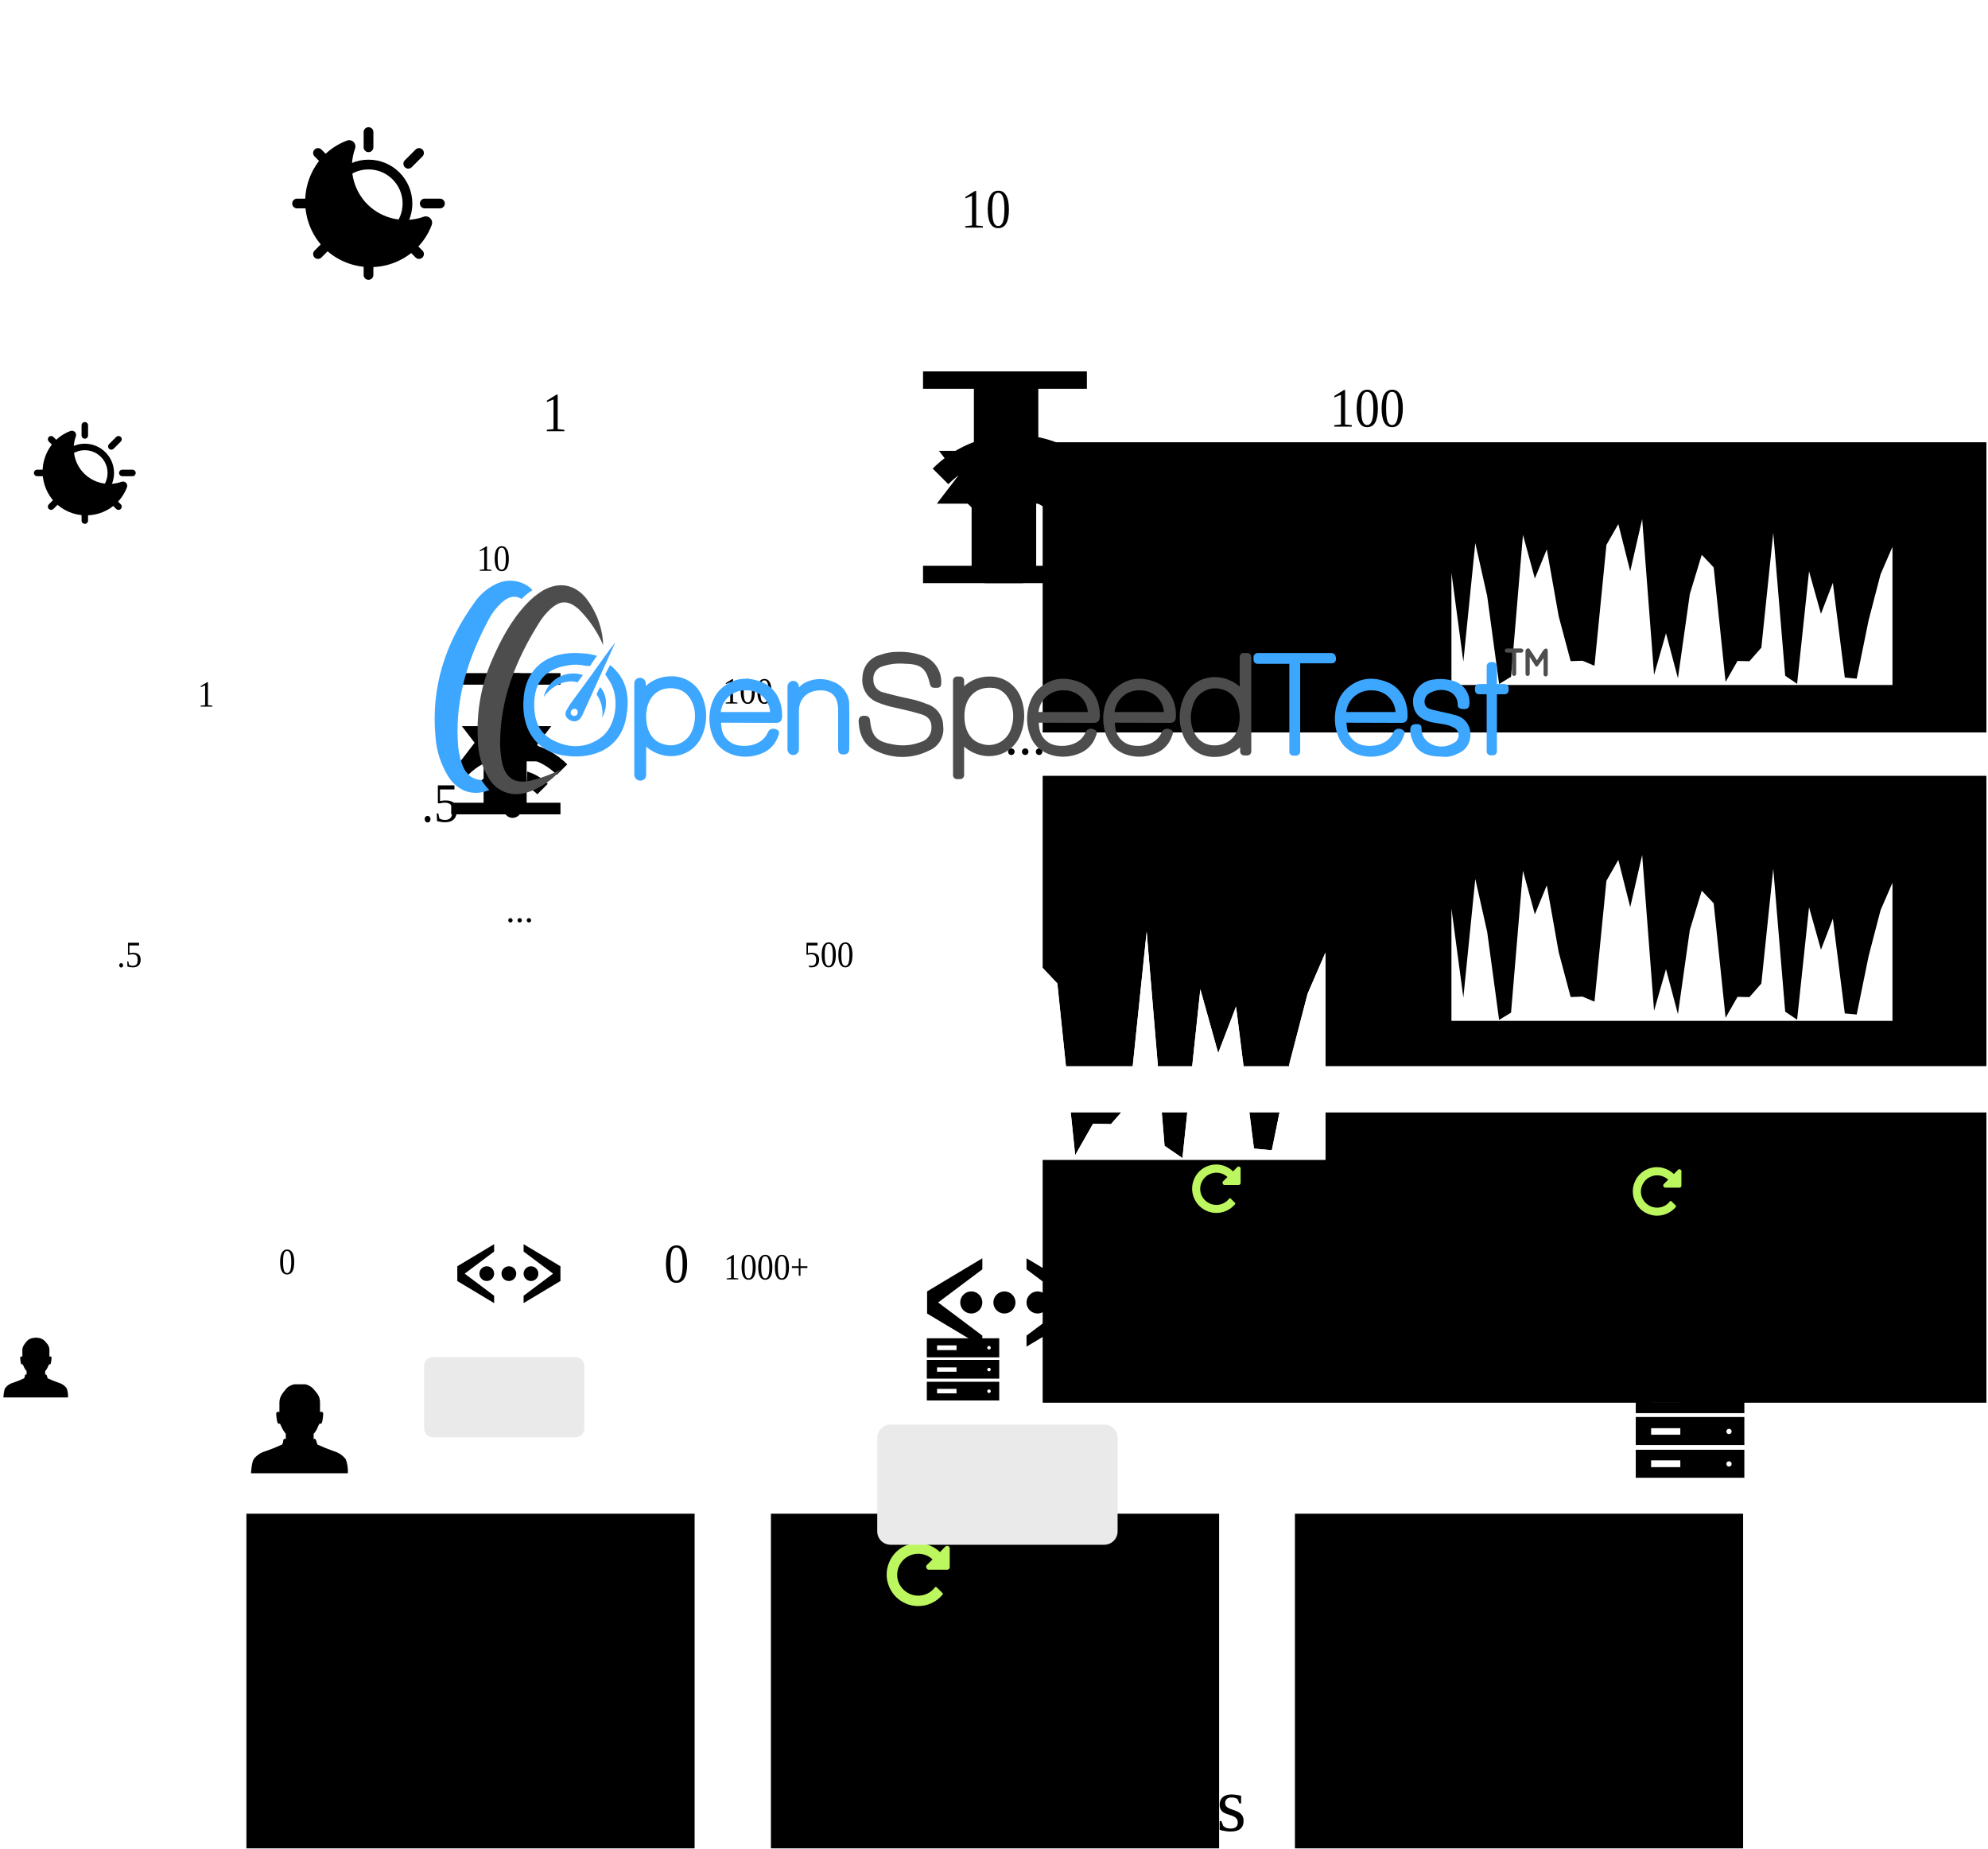
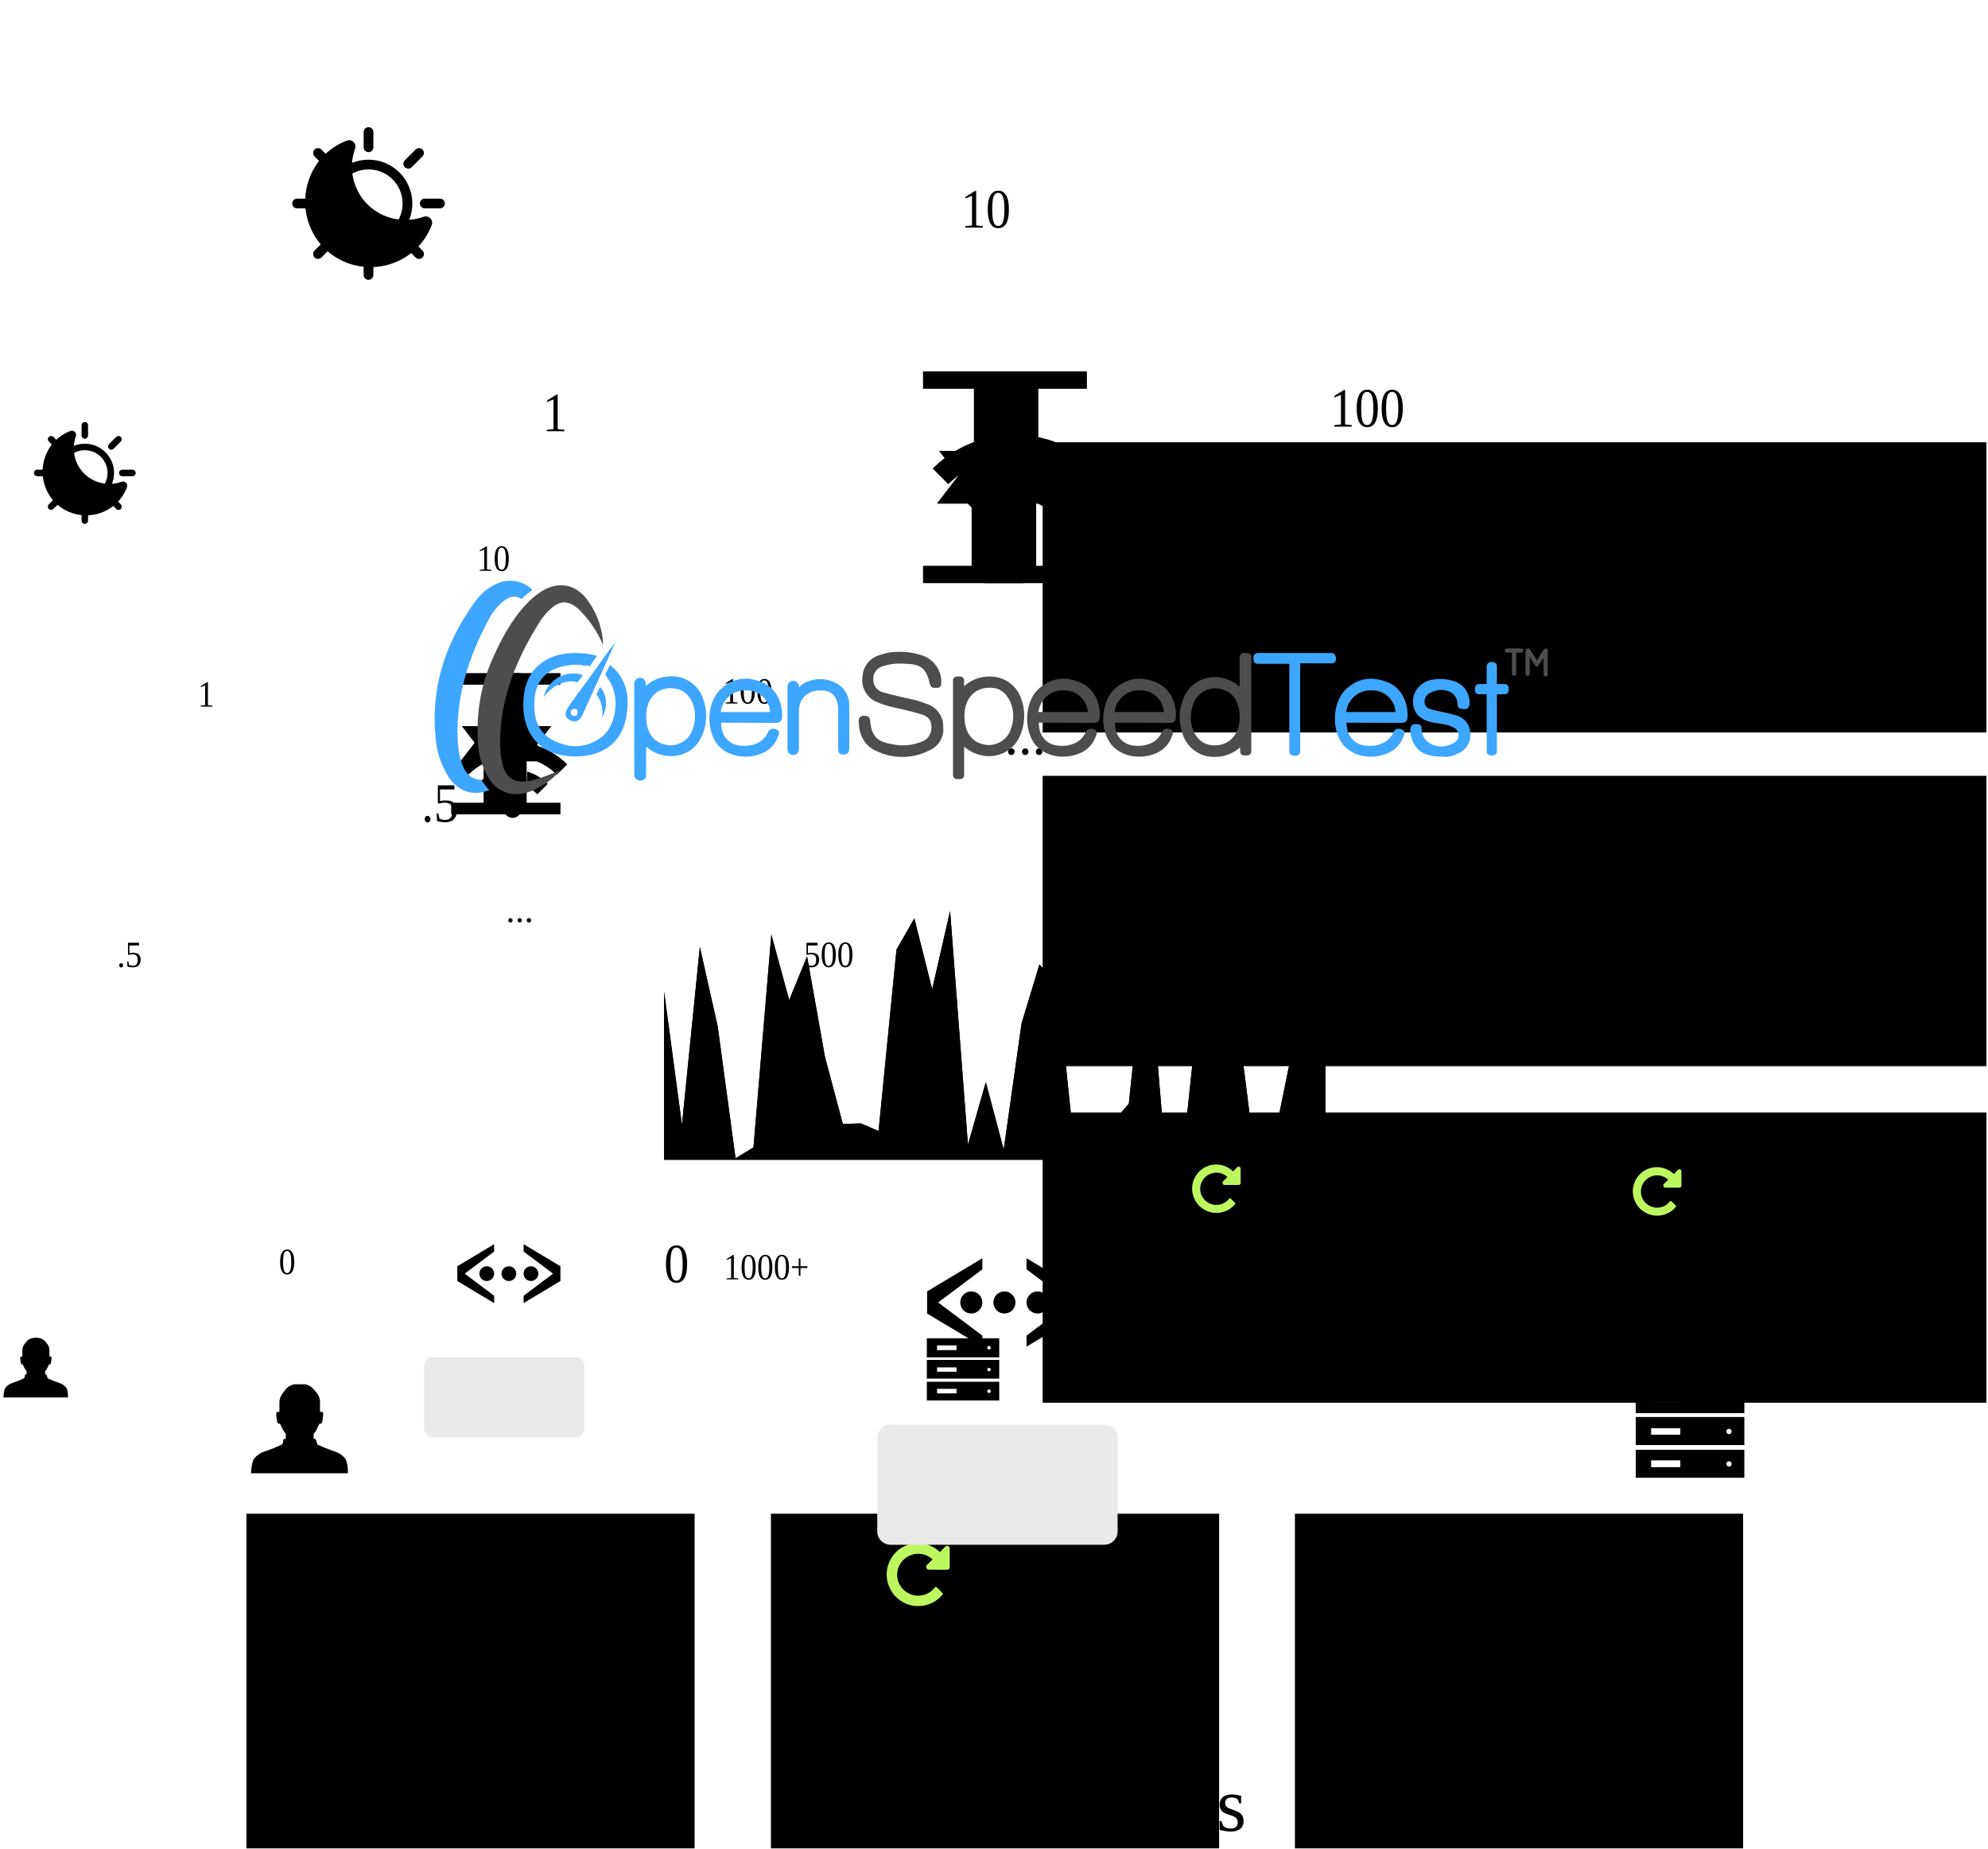
<svg xmlns="http://www.w3.org/2000/svg" xmlns:xlink="http://www.w3.org/1999/xlink" version="1.1" id="OpenSpeedtest" class="openSpeedtestApp">
  <symbol id="logo" viewBox="0 0 262.79 50.38">
    <a target="_blank" href="http://openspeedtest.com?ref=Self-Hosted-Intro&amp;run=5">
      <g>
        <path d="M39.77,15.17A27,27,0,0,0,34,6.71c-2.49-2.13-4.33-2.13-6.68,0a15.2,15.2,0,0,0-2.55,3.06c-5.4,8.59-9.17,17.68-9.31,28a22.39,22.39,0,0,0,.5,5.33C16.83,46.7,19,48,22.66,47.2a32.27,32.27,0,0,0,7-2.56c-1.78,2.63-6.47,5.4-9.38,5.68a7.44,7.44,0,0,1-7.46-3.62,17.59,17.59,0,0,1-2.62-9.16A41.31,41.31,0,0,1,13.42,19C15.55,14.1,18,9.41,21.66,5.51a18.35,18.35,0,0,1,3.91-3.2C29.33.18,33,.82,35.72,4.09a19.33,19.33,0,0,1,4,9.94Z" style="fill: #4d4d4d" />
        <path d="M12.93,49.4C9.16,51,5.47,49.76,3.2,46.2A20.53,20.53,0,0,1,.21,37C-.92,25.11,2.56,14.6,9.45,5.08A12.69,12.69,0,0,1,15.06.53a7.51,7.51,0,0,1,7.31,1,5.17,5.17,0,0,1,.71.71A14.47,14.47,0,0,0,20.53,4.3c-2.21-1.28-3.84.14-4.76.92a14.34,14.34,0,0,0-3,3.91C8,18.08,4.9,27.52,5.47,37.89a17.58,17.58,0,0,0,1,5.4c.71,1.85,1.71,3.48,4.48,3.77C11.15,47.06,12,48.69,12.93,49.4Z" style="fill: #3da6ff" />
        <path d="M109.31,16.8a16.31,16.31,0,0,1,6,.92A6.55,6.55,0,0,1,119.61,24c0,.78-.15,1.28-1,1.28s-1.42.14-1.7-.92c-.86-3.77-2.13-4.69-6-4.76a12.92,12.92,0,0,0-5,.57,3,3,0,0,0-2.34,3.19A3,3,0,0,0,106,26.39c2.48.71,4.9,1.21,7.39,1.77a22,22,0,0,1,2.77.93,5.47,5.47,0,0,1,3.9,5.25,5.44,5.44,0,0,1-3.34,5.76,14,14,0,0,1-12.35.14c-3-1.28-4.12-3.84-4.27-7,0-.93.36-1.35,1.28-1.35s1.35.28,1.42,1.21c.43,3.76,1.64,4.9,5.4,5.54a11.78,11.78,0,0,0,6.61-.57,3.45,3.45,0,0,0,2.48-3.48c0-1.64-.78-2.63-2.63-3.13-2.34-.71-4.83-1.21-7.17-1.77a22.21,22.21,0,0,1-3-1,5.61,5.61,0,0,1-3.48-6,5.55,5.55,0,0,1,4.26-5.19A11.35,11.35,0,0,1,109.31,16.8Z" style="fill: #4d4d4d" />
        <path d="M237.65,41.52c-3.84,0-6-1.35-6.89-4.05a5.87,5.87,0,0,1-.43-2.2c0-.86.36-1.42,1.28-1.42S233,33.92,233,35c0,3.55,4.41,5.26,7.53,3.34a2,2,0,0,0,1.21-1.92,2,2,0,0,0-1.35-1.84c-1.49-.79-3.2-.79-4.9-1.14-3.2-.71-4.76-2.56-4.48-5.61a5.37,5.37,0,0,1,4.69-4.48,10.83,10.83,0,0,1,4.76.29,5.24,5.24,0,0,1,3.84,5.54c-.08.78-.43,1.13-1.14,1.13s-1.63-.07-1.63-.92c.07-3.34-3.56-4.4-6.33-3a2.31,2.31,0,0,0-1.49,2.34c.07,1.14.93,1.49,1.78,1.71,1.85.49,3.83.78,5.68,1.35a4.49,4.49,0,0,1,3.34,4.54,4.62,4.62,0,0,1-3.13,4.55A6,6,0,0,1,237.65,41.52Z" style="fill: #3da6ff" />
        <path d="M35,22.27,33.74,24c-2.35-.78-5.83.43-8,3.48A7.15,7.15,0,0,1,35,22.27Z" style="fill: #3da6ff" />
        <path d="M39.56,32.35a7.75,7.75,0,0,0-1.35-5.54l.85-1.7C40.7,26.89,40.91,29.73,39.56,32.35Z" style="fill: #3da6ff" />
        <path d="M262.79,17.65h0V16.8c0-.36,0-.71-.35-.78s-.57.28-.78.5c-.43.71-.93,1.42-1.42,2.27-.57-.85-1-1.64-1.5-2.27-.14-.29-.35-.71-.78-.5s-.42.42-.42.78V22a.53.53,0,0,0,.49.5h0a.53.53,0,0,0,.5-.5v-4l1.35,2.13c.14.14.43.28.57,0l1.35-1.85v3.84a.53.53,0,0,0,.5.49h0a.53.53,0,0,0,.49-.49V17.72h0Z" style="fill: #4d4d4d" />
        <path d="M256.54,16h-3.41a.53.53,0,0,0-.49.49h0a.53.53,0,0,0,.49.5h1.21v5a.54.54,0,0,0,.5.5h0a.54.54,0,0,0,.5-.5v-5h1.2a.53.53,0,0,0,.5-.5h0A.59.59,0,0,0,256.54,16Z" style="fill: #4d4d4d" />
        <path d="M252.64,24.4h-1.85V20.14a1,1,0,0,0-.92-.93h-.57a1,1,0,0,0-.93.93V24.4h-1.84a.94.94,0,0,0-.92.92v.57a.93.93,0,0,0,.92.92h1.84v13.5a.94.94,0,0,0,.93.92h.57a.94.94,0,0,0,.92-.92V26.81h1.85a.94.94,0,0,0,.92-.92v-.57A.94.94,0,0,0,252.64,24.4Z" style="fill: #3da6ff" />
        <path d="M212.72,18a1,1,0,0,0-.92-.93H194.25a1,1,0,0,0-.92.93v.71a.94.94,0,0,0,.92.92h7.53V40.38a.94.94,0,0,0,.93.92h.71a.94.94,0,0,0,.92-.92V19.5h7.53a.94.94,0,0,0,.92-.92V18Z" style="fill: #3da6ff" />
        <path d="M190.06,39.31v0Z" style="fill: #7c7c7c" />
        <path d="M190.06,18v7c-4.4-3.84-11.43-2.77-13.49,3.34a11.48,11.48,0,0,0,.07,8,7.72,7.72,0,0,0,7.53,5.26,8.84,8.84,0,0,0,6-2.27h0v1a.94.94,0,0,0,.93.92h.78a.93.93,0,0,0,.92-.92V18a.94.94,0,0,0-.92-.93h-.78A.92.92,0,0,0,190.06,18Zm-6.82,20.81a4.79,4.79,0,0,1-1.13-.29c-3.06-1.2-4.41-5.39-3.06-9.23a5.49,5.49,0,0,1,7.11-3.55c2.48.71,3.9,3.12,3.9,6.53C190.06,36.62,187.22,39.31,183.24,38.82Z" style="fill: #4d4d4d" />
        <path d="M48.58,47.2h0a1.31,1.31,0,0,0,1.35-1.35V39.17c4.4,3.84,11.43,2.77,13.49-3.34a11.48,11.48,0,0,0-.07-8,7.7,7.7,0,0,0-7.52-5.26,8.83,8.83,0,0,0-6,2.28h0v-.57a1.31,1.31,0,0,0-1.35-1.35h0a1.31,1.31,0,0,0-1.35,1.35V45.78A1.42,1.42,0,0,0,48.58,47.2Zm8.17-21.74a6,6,0,0,1,1.13.29c3.06,1.21,4.41,5.4,3.06,9.23a5.47,5.47,0,0,1-7.1,3.55c-2.49-.71-3.91-3.12-3.91-6.53C49.93,27.67,52.7,24.83,56.75,25.46Z" style="fill: #3da6ff" />
        <path d="M228.06,33.56c1.21.07,1.64-.5,1.64-1.63.07-3.55-1.64-6.61-4.55-7.89-3.41-1.42-6.68-1.27-9.66,1.28-3.34,2.77-3.91,9-1.42,12.86,2.13,3.19,7,4.33,11.08,2.48a6.57,6.57,0,0,0,3.62-4c.29-.57.36-1.28-.35-1.5a1.51,1.51,0,0,0-1.78.15c-.28.28-.35.71-.57,1-1.13,2.06-3.83,3.05-6.74,2.56a4.77,4.77,0,0,1-3.91-4,10.21,10.21,0,0,1-.14-1.35ZM215.21,31a5.92,5.92,0,0,1,.92-2.55h0a5.81,5.81,0,0,1,5.26-2.56A5.46,5.46,0,0,1,226.85,31Z" style="fill: #3da6ff" />
        <path d="M173.37,33.56c1.21.07,1.64-.5,1.64-1.63.07-3.55-1.64-6.61-4.55-7.89-3.41-1.42-6.68-1.27-9.66,1.28-3.34,2.77-3.91,9-1.42,12.86,2.13,3.19,7,4.33,11.08,2.48a6.57,6.57,0,0,0,3.62-4c.29-.57.36-1.28-.35-1.5a1.51,1.51,0,0,0-1.78.15c-.28.28-.35.71-.57,1-1.13,2.06-3.83,3.05-6.74,2.56a4.77,4.77,0,0,1-3.91-4,10.21,10.21,0,0,1-.14-1.35ZM160.52,31a5.92,5.92,0,0,1,.92-2.55h0a5.81,5.81,0,0,1,5.26-2.56A5.46,5.46,0,0,1,172.16,31Z" style="fill: #4d4d4d" />
        <path d="M155.4,33.56c1.21.07,1.64-.5,1.64-1.63.07-3.55-1.64-6.61-4.55-7.89-3.41-1.42-6.68-1.27-9.66,1.28-3.34,2.77-3.91,9-1.42,12.86,2.13,3.19,7,4.33,11.08,2.48a6.57,6.57,0,0,0,3.62-4c.29-.57.36-1.28-.35-1.5a1.51,1.51,0,0,0-1.78.15c-.28.28-.35.71-.57,1-1.13,2.06-3.83,3.05-6.74,2.56a4.77,4.77,0,0,1-3.91-4,10.21,10.21,0,0,1-.14-1.35ZM142.55,31a5.92,5.92,0,0,1,.92-2.55h0a5.81,5.81,0,0,1,5.26-2.56A5.49,5.49,0,0,1,154.2,31Z" style="fill: #4d4d4d" />
        <path d="M80.4,33.56c1.21.07,1.63-.5,1.63-1.63.07-3.55-1.63-6.61-4.54-7.89-3.41-1.42-6.68-1.27-9.66,1.28-3.34,2.77-3.91,9-1.42,12.86,2.13,3.19,7,4.33,11.08,2.48a6.6,6.6,0,0,0,3.62-4c.28-.57.36-1.28-.36-1.5a1.49,1.49,0,0,0-1.77.15c-.28.28-.36.71-.57,1-1.14,2.06-3.83,3.05-6.75,2.56a4.75,4.75,0,0,1-3.9-4,10.21,10.21,0,0,1-.14-1.35ZM67.54,31a5.88,5.88,0,0,1,.93-2.55h0a5.8,5.8,0,0,1,5.25-2.56A5.46,5.46,0,0,1,79.19,31Z" style="fill: #3da6ff" />
        <path d="M97.87,29.51A5.77,5.77,0,0,0,94,23.83a7.7,7.7,0,0,0-7,.5,8.08,8.08,0,0,0-1,.85V25a1.35,1.35,0,1,0-2.7,0V39.81a1.35,1.35,0,0,0,2.7,0V30.65c.07-3,2.2-4.83,5.26-4.76,2.7.07,4,1.63,4,4.76v8.88c0,.92.15,1.49,1.28,1.49s1.35-.71,1.35-1.49C97.87,36.26,97.94,32.92,97.87,29.51Z" style="fill: #3da6ff" />
        <path d="M86,32.07v0Z" style="fill: #3da6ff" />
        <path d="M45.38,31.22c-1,8.66-8.16,10.86-14.13,10.15C23.65,40.52,20.38,34.7,21,27.74c.57-7.6,6.32-11.3,13.92-10.59a10.89,10.89,0,0,1,1.5.15c.78.14,1.91.42,1.91.42l-1.2,1.71-.43.71-1.21-.07A9.87,9.87,0,0,0,31.39,20c-5.11.78-7.81,3.76-7.88,9-.07,3.76,1,7,4.69,8.8s7.6,1.78,11.08-.78,4.54-9.09,2.13-13.14l-1.14-1.77,1.14-2.21C45.17,22.91,46,26.89,45.38,31.22Z" style="fill: #3da6ff" />
        <path d="M41.34,16.23h0c-3.13,4.41-6.25,8.74-9.52,13.14l-.14.29c-.07.07-.07.14-.15.28-.92,1.28-.85,2.2.29,2.91s2.34.36,3-1c2.28-5,4.55-10.09,6.89-15.2l.93-2.06ZM33.67,31.57a1,1,0,0,1-.72.36.83.83,0,0,1-.85-.85,1,1,0,0,1,.85-.86.81.81,0,0,1,.72.36A1.22,1.22,0,0,1,33.67,31.57Z" style="fill: #3da6ff" />
        <path d="M136.08,34.91a5.46,5.46,0,0,1-7.1,3.55c-2.48-.71-3.91-3.12-3.91-6.53,0-4.41,2.77-7.1,6.89-6.61a4.75,4.75,0,0,1,1.14.29C136,26.89,137.43,31.15,136.08,34.91Zm2.42-7A7.72,7.72,0,0,0,131,22.62a8.85,8.85,0,0,0-6,2.28V23.55a.94.94,0,0,0-.92-.93h-.78a.94.94,0,0,0-.92.93V45.92a.93.93,0,0,0,.92.92h.78a.93.93,0,0,0,.92-.92V39.17c4.41,3.84,11.44,2.77,13.5-3.34A11.79,11.79,0,0,0,138.5,27.88Z" style="fill: #4d4d4d" />
      </g>
      <rect fill="transparent" x="0" y="0" width="265" height="60" />
    </a>
  </symbol>
  <symbol id="mainGaugebg" viewBox="0 0 295.93 270.18">
    <path fill="none" d="M64.32,256.41a137,137,0,1,1,192.09-24.8l-.07.09a134.45,134.45,0,0,1-24.71,24.71" />
  </symbol>
  <symbol id="mainGaugeBlue" viewBox="0 0 295.93 270.18">
    <path fill="none" d="M64.32,256.41a137,137,0,1,1,192.09-24.8l-.07.09a134.45,134.45,0,0,1-24.71,24.71" />
  </symbol>
  <symbol id="mainGaugeWhite" viewBox="0 0 295.93 270.18">
    <path fill="none" d="M64.32,256.41a137,137,0,1,1,192.09-24.8l-.07.09a134.45,134.45,0,0,1-24.71,24.71" />
  </symbol>
  <symbol id="oDoMeter" viewBox="0 0 295.93 270.18">
    <text transform="translate(76.34 264.28) scale(0.9 1)">0</text>
    <text transform="translate(23.81 164.6) scale(0.9 1)">.5</text>
    <text transform="translate(50.01 80.11) scale(0.9 1)">1</text>
    <text transform="translate(140.58 36.04) scale(0.9 1)">10</text>
    <text transform="translate(220.43 79.11) scale(0.9 1)">100</text>
    <text transform="translate(246.71 164.6) scale(0.9 1)">500</text>
    <text id="oDoTopSpeed" class="oDoTop-Speed" transform="translate(220.71 265.99) scale(0.9 1)">1000+</text>
    <text id="oDoLiveSpeed" class="oDoLive-Speed" transform="translate(150 150) scale(1 1)">...</text>
    <text id="oDoLiveStatus" class="oDoLive-Status" transform="translate(151 170) scale(1 1)" />
  </symbol>
  <symbol id="progressBar" viewBox="0 0 293.53 18.38">
    <defs>
      <symbol id="personLeft" class="uiBg" viewBox="0 0 33.46 30.9">
        <path d="M32.7,4.8a7.81,7.81,0,0,1-4.1,2.8,61.42,61.42,0,0,0-5.7,2.3s-.1.3-.4,1.3-.9.6-.9.6v1.8a6.15,6.15,0,0,1,1.2,1.8,14.72,14.72,0,0,0,.8,1.7h.5c.5,0,.7,1.9.8,3.2s-1.1.8-1.1.8v3.2c0,1.9-.5,2.8-2.3,4.8s-4.7,1.8-4.7,1.8-3.1.1-4.7-1.8-2.3-3-2.3-4.8V21.1s-1.2.5-1.1-.8.3-3.2.8-3.2H10s.3-.6.8-1.7A9.62,9.62,0,0,1,12,13.6V11.8s-.8.4-.9-.6a2.26,2.26,0,0,0-.4-1.3A61.42,61.42,0,0,0,5,7.6,7.41,7.41,0,0,1,.9,4.8C.2,3.6,0,0,0,0H33.4A11.7,11.7,0,0,1,32.7,4.8Z" />
      </symbol>
      <symbol id="progressElement" class="uiBg" viewBox="0 0 409.31 10.48">
        <line id="progressbg" class="progressbg" x1="5" y1="5" x2="405" y2="5" />
      </symbol>
      <symbol id="doc" class="uiBg" viewBox="0 0 36.8 31.6">
        <path d="M0,31.6V21.9H36.8v9.7Zm15.1-6H5.2V28h9.9Zm16.5.3a.9.9,0,1,0,.9.9A.9.9,0,0,0,31.6,25.9Z" />
        <path d="M0,20.6V11.1H36.8v9.5Zm15.1-6H5.2v2.2h9.9Zm16.5.2a.9.9,0,1,0,.9.9A.9.9,0,0,0,31.6,14.8Z" />
        <path d="M0,9.5V0H36.8V9.5ZM15.1,3.6H5.2V5.9h9.9Zm16.5.2a.9.9,0,1,0,.9.9A.9.9,0,0,0,31.6,3.8Z" />
      </symbol>
    </defs>
    <g id="Progress">
      <g>
        <use width="33.46" height="30.9" transform="matrix(0.57, 0, 0, -0.57, 0, 17.49)" xlink:href="#personLeft" />
        <use width="409.31" height="10.48" transform="matrix(0.57, 0, 0, -0.57, 28.35, 13.39)" xlink:href="#progressElement" />
        <use width="36.8" height="31.6" transform="matrix(0.58, 0, 0, -0.58, 272.2, 18.38)" xlink:href="#doc" />
      </g>
    </g>
  </symbol>
  <symbol id="upSymbol" viewBox="0 0 32.21 41.62">
    <g>
      <path d="M2.71,26H9.55V38.55a2.93,2.93,0,0,0,2.78,3.07h7.13a2.94,2.94,0,0,0,2.78-3.07V26h6.84L15.89,8.8Z" />
      <rect width="32.21" height="3.41" />
    </g>
  </symbol>
  <symbol id="downSymbol" viewBox="0 0 32.21 41.62">
    <g>
      <path d="M29.51,15.62H22.66V3.08A2.94,2.94,0,0,0,19.88,0H12.76A2.94,2.94,0,0,0,10,3.08V15.62H3.14l13.18,17.2Z" />
      <rect y="38.21" width="32.21" height="3.41" />
    </g>
  </symbol>
  <symbol id="resultCard" viewBox="0 0 278.13 85.49">
    <g>
      <rect width="278.13" height="85.49" />
    </g>
  </symbol>
  <symbol id="resultCardMob" viewBox="0 0 88.1 65.79">
    <g>
      <rect width="88.1" height="65.79" />
    </g>
  </symbol>
  <symbol id="downloadRc1" viewBox="0 0 66.93 13.85">
    <g>
      <text transform="translate(0 10.52)" class="rtext">DOWNLOAD</text>
    </g>
  </symbol>
  <symbol id="uploadRc2" viewBox="0 0 46.73 13.85">
    <g>
      <text transform="translate(0 10.52)" class="rtext">UPLOAD</text>
    </g>
  </symbol>
  <symbol id="pingSymbol" viewBox="0 0 14.28 14.28">
    <g>
      <path d="M13.92.64a.55.55,0,0,0-.65.13L12.06,2A7.21,7.21,0,0,0,9.79.52a7,7,0,0,0-5.42,0,7,7,0,0,0-3.8,3.8,7,7,0,0,0,0,5.54,7.23,7.23,0,0,0,1.52,2.28,7.25,7.25,0,0,0,2.28,1.53,6.89,6.89,0,0,0,2.77.56,7.12,7.12,0,0,0,5.5-2.57.31.31,0,0,0,.07-.21.23.23,0,0,0-.09-.19L11.35,10a.36.36,0,0,0-.24-.09.27.27,0,0,0-.21.11,4.61,4.61,0,0,1-1.67,1.37,4.68,4.68,0,0,1-2.09.48,4.75,4.75,0,0,1-3.36-1.39A4.84,4.84,0,0,1,2.76,9a4.68,4.68,0,0,1-.38-1.85A4.63,4.63,0,0,1,2.76,5.3,4.74,4.74,0,0,1,5.3,2.76a4.72,4.72,0,0,1,5.09.9L9.1,4.94A.54.54,0,0,0,9,5.58.56.56,0,0,0,9.52,6h4.17a.61.61,0,0,0,.42-.17.57.57,0,0,0,.17-.42V1.19a.56.56,0,0,0-.36-.55Z" style="fill: #bdf760" />
    </g>
  </symbol>
  <symbol id="pingRc3" viewBox="0 0 28.43 13.85">
    <g>
      <text transform="translate(0 10.52)" class="rtext">PING</text>
    </g>
  </symbol>
  <symbol id="jitterRc3" viewBox="0 0 39.95 13.85">
    <text class="rtext" transform="translate(0 9.64)">JITTER</text>
  </symbol>
  <symbol id="downResultC1" viewBox="0 0 53.35 39.8">
    <text id="downResult" transform="translate(0 20.07)" class="rtextnum">---</text>
    <text x="0" y="35" class="rtextmbms">Mbps</text>
  </symbol>
  <symbol id="upResultC2" viewBox="0 0 53.35 39.8">
    <text id="upRestxt" transform="translate(0 20.07)" class="rtextnum">---</text>
    <text x="0" y="36.09" class="rtextmbms">Mbps</text>
  </symbol>
  <symbol id="pingResultC3" viewBox="0 0 40.01 39.79">
    <text transform="translate(0 20.07)" id="pingResult" class="rtextnum">--</text>
    <text x="0" y="35" class="rtextmbms">ms</text>
  </symbol>
  <symbol id="jitterResultC3" viewBox="0 0 21.99 39.79">
    <text id="jitterDesk" transform="translate(2.33 20.07)" class="rtextnum">--</text>
    <text x="2" y="35" xml:space="preserve" class="rtextmbms">ms</text>
  </symbol>
  <symbol style="fill: url(#gradient)" id="graphc1" viewBox="0 0 200 100">
    <polygon points="0,50 0.00,16.91 3.51,43.13 7.03,8.17 10.54,23.80 14.05,49.71 17.57,47.57 21.08,5.73 24.59,18.61 28.11,10.03 31.62,29.77 35.14,42.97 38.65,42.85 42.16,44.34 45.68,8.71 49.19,2.56 52.70,16.48 56.22,1.10 59.73,47.04 63.24,34.75 66.76,48.00 70.27,23.19 73.78,11.62 77.30,15.34 80.81,49.09 84.32,42.92 87.84,42.99 91.35,38.99 94.86,5.15 98.38,47.27 101.89,49.66 105.41,16.49 108.92,29.03 112.43,19.89 115.95,47.80 119.46,48.13 122.97,30.92 126.49,17.38 130.00,9.27 130,50" class="line" />
  </symbol>
  <symbol style="fill: url(#gradient)" id="graphc2" viewBox="0 0 200 100">
    <polygon points="0,50 0.00,16.91 3.51,43.13 7.03,8.17 10.54,23.80 14.05,49.71 17.57,47.57 21.08,5.73 24.59,18.61 28.11,10.03 31.62,29.77 35.14,42.97 38.65,42.85 42.16,44.34 45.68,8.71 49.19,2.56 52.70,16.48 56.22,1.10 59.73,47.04 63.24,34.75 66.76,48.00 70.27,23.19 73.78,11.62 77.30,15.34 80.81,49.09 84.32,42.92 87.84,42.99 91.35,38.99 94.86,5.15 98.38,47.27 101.89,49.66 105.41,16.49 108.92,29.03 112.43,19.89 115.95,47.80 119.46,48.13 122.97,30.92 126.49,17.38 130.00,9.27 130,50" class="line2" />
  </symbol>
  <symbol id="jitterMob" viewBox="0 0 58.1 35.77">
    <text id="pingMobres" transform="translate(11.07 18.05)" class="rtextnum">--</text>
    <text x="-8" y="33.46" class="rtextmbms">Jitter</text>
    <text id="JitterResultMon" x="17" y="33.46" class="jitter-Mob">--</text>
    <text id="JitterResultms" x="36" y="33.46" class="rtextmbms">ms</text>
  </symbol>
  <symbol id="settings" viewBox="0 0 100 125">
    <rect fill="transparent" x="0" y="25" width="100" height="50" />
    <path d="M36.43,29.64,9.29,50,36.43,70.36v6.78L2.5,56.79V43.21L36.43,22.86Z" />
    <path d="M63.57,70.36,90.71,50,63.57,29.64V22.86L97.5,43.21V56.79L63.57,77.14Z" />
    <circle cx="29.64" cy="50" r="6.79" />
    <circle cx="50" cy="50" r="6.79" />
    <circle cx="70.36" cy="50" r="6.79" />
  </symbol>
  <symbol id="playButton" style="fill: #eaeaea" viewBox="0 0 191.255 191.255">
    <rect width="180" height="90" rx="10" ry="10" class="startButton" />
    <text class="buttonTxt" x="90" y="60">Start</text>
  </symbol>
  <symbol id="introProgress" viewBox="0 0 409.31 10.48">
    <line x1="5" y1="5" x2="405" y2="5" />
  </symbol>
  <symbol id="ConnectError" viewBox="0 0 489.6 489.6">
    <a target="_blank" href="https://openspeedtest.com/FAQ.php?ref=NetworkError">
      <g>
        <g>
          <path d="M179.6,235.6c-33.7,10.3-65.5,28.5-92.2,55.1l46.6,46.6c13.9-13.9,30.1-24.8,47.6-32.5L179.6,235.6z" />
          <path d="M175.8,109C111.3,122,49.9,153.4,0,203.3l46.6,46.6c37.5-37.5,83.1-61.9,131.2-73.7L175.8,109z" />
          <path d="M313.8,109l-2,67.3c48.1,11.8,93.7,36.2,131.2,73.7l46.6-46.6C439.8,153.4,378.3,122,313.8,109z" />
          <path d="M307.9,304.8c17.5,7.7,33.7,18.6,47.7,32.6l46.6-46.6c-26.6-26.6-58.5-44.9-92.2-55.2L307.9,304.8z" />
        </g>
        <circle cx="244.8" cy="403.2" r="40" />
        <g>
          <path d="M260.6,330.4h-31.7c-8.3,0-15.1-6.6-15.3-14.9L206,62.2c-0.3-8.6,6.7-15.8,15.3-15.8h47c8.6,0,15.6,7.1,15.3,15.8                  l-7.7,253.3C275.7,323.8,268.9,330.4,260.6,330.4z" />
        </g>
      </g>
    </a>
  </symbol>
  <symbol id="light" viewBox="0 0 512 512">
    <g>
      <path d="M256,108.936c-81.091,0-147.064,65.973-147.064,147.064S174.909,403.064,256,403.064S403.064,337.091,403.064,256         S337.091,108.936,256,108.936z M256,370.383c-63.071,0-114.383-51.312-114.383-114.383c0-63.071,51.312-114.383,114.383-114.383         c63.071,0,114.383,51.312,114.383,114.383C370.383,319.071,319.071,370.383,256,370.383z" />
      <path d="M256,83.708c9.024,0,16.34-7.316,16.34-16.34V16.34C272.34,7.316,265.024,0,256,0c-9.024,0-16.34,7.316-16.34,16.34         v51.027C239.66,76.391,246.976,83.708,256,83.708z" />
      <path d="M256,428.292c-9.024,0-16.34,7.316-16.34,16.34v51.027c0,9.024,7.316,16.34,16.34,16.34c9.024,0,16.34-7.316,16.34-16.34         v-51.027C272.34,435.609,265.024,428.292,256,428.292z" />
      <path d="M111.062,134.171c6.38,6.381,16.727,6.381,23.109,0c6.381-6.38,6.381-16.727,0-23.109L98.089,74.981         c-6.38-6.381-16.727-6.381-23.109,0c-6.381,6.38-6.381,16.727,0,23.109L111.062,134.171z" />
      <path d="M400.938,377.829c-6.38-6.381-16.727-6.38-23.109,0c-6.381,6.38-6.381,16.727,0,23.109l36.081,36.082         c6.38,6.382,16.727,6.382,23.109,0c6.382-6.38,6.382-16.727,0-23.109L400.938,377.829z" />
      <path d="M83.708,256c0-9.024-7.316-16.34-16.34-16.34H16.34C7.316,239.66,0,246.976,0,256c0,9.024,7.316,16.34,16.34,16.34         h51.027C76.391,272.34,83.708,265.024,83.708,256z" />
      <path d="M495.66,239.66h-51.027c-9.024,0-16.34,7.316-16.34,16.34c0,9.024,7.316,16.34,16.34,16.34h51.027         c9.024,0,16.34-7.316,16.34-16.34C512,246.976,504.684,239.66,495.66,239.66z" />
      <path d="M111.062,377.829l-36.081,36.082c-6.381,6.382-6.381,16.727,0,23.109c6.38,6.382,16.727,6.383,23.109,0l36.081-36.082         c6.381-6.381,6.381-16.727,0-23.109C127.79,371.447,117.443,371.447,111.062,377.829z" />
      <path d="M400.938,134.171l36.081-36.082c6.382-6.381,6.382-16.727,0-23.109c-6.38-6.381-16.727-6.381-23.109,0l-36.081,36.082         c-6.381,6.381-6.381,16.727,0,23.109C384.21,140.552,394.557,140.553,400.938,134.171z" />
    </g>
    <rect fill="none" width="512" cursor="pointer" pointer-events="visible" height="512" />
  </symbol>
  <symbol id="dark" viewBox="0 0 1024 1024">
    <path d="M524.8 938.667h-4.267a439.893 439.893 0 0 1-313.173-134.4 446.293 446.293 0 0 1-11.093-597.333 432.213 432.213 0 0 1 170.667-116.907 42.667 42.667 0 0 1 45.227 9.387 42.667 42.667 0 0 1 10.24 42.667 358.4 358.4 0 0 0 82.773 375.893 361.387 361.387 0 0 0 376.747 82.773 42.667 42.667 0 0 1 54.187 55.04A433.493 433.493 0 0 1 836.267 810.667a438.613 438.613 0 0 1-311.467 128z" />
  </symbol>
  <a id="resultsData">
    <svg class="Desktop" viewBox="0 0 586 346">
      <g id="UI-Desk">
        <use id="mainGaugebg-Desk" class="main-Gaugebg" xlink:href="#mainGaugebg" x="10.28" y="36.11" width="273.94" height="245.39" />
        <use id="mainGaugeBlue-Desk" class="main-GaugeBlue" xlink:href="#mainGaugeBlue" x="10.28" y="36.11" width="273.94" height="245.39" />
        <use id="mainGaugeWhite-Desk" class="main-GaugeWhite" xlink:href="#mainGaugeWhite" x="10.28" y="36.11" width="273.94" height="245.39" />
        <use xlink:href="#resultCard" class="Cards" x="307.4" y="31" width="278.1" height="85.5">
						</use>
        <use xlink:href="#resultCard" class="Cards" x="307.4" y="129.3" width="278.1" height="85.5">
						</use>
        <use xlink:href="#resultCard" class="Cards" x="307.4" y="228.5" width="278.1" height="85.5">
						</use>
        <use id="downSymbolDesk" xlink:href="#downSymbol" class="Desktop" x="133" y="99" width="32.21" height="41.62" />
        <use id="upSymbolDesk" xlink:href="#upSymbol" class="Desktop" x="133" y="99" width="32.21" height="41.62" />
        <use id="ConnectErrorDesk" xlink:href="#ConnectError" class="ConnectError" x="135" y="107.8" width="32.21" height="41.62" />
        <use class="oDo-Meter" xlink:href="#oDoMeter" x="10.28" y="36.11" width="273.94" height="245.39" />
        <use xlink:href="#progressBar" x="1" y="295" width="293.53" height="18.38" />
        <use id="progressStatus-Desk" class="intro-Progress" xlink:href="#introProgress" x="29" y="295" width="234" height="21" />
        <use xlink:href="#downloadRc1" x="335.05" y="50.28" width="67" height="16">
						</use>
        <use xlink:href="#uploadRc2" x="345.33" y="145.2" width="47" height="16">
						</use>
        <use xlink:href="#pingSymbol" x="351.4" y="243.8" width="14.3" height="14.4" />
        <use xlink:href="#pingSymbol" x="481.3" y="244.6" width="14.33" height="14.4" />
        <use xlink:href="#pingRc3" x="367.01" y="244.68" width="28" height="16">
						</use>
        <use xlink:href="#jitterRc3" x="495.61" y="246.3" width="39.95" height="13.85">
						</use>
        <use xlink:href="#upSymbol" class="Symbol" x="329" y="146.5" width="11.8" height="13.9" />
        <use xlink:href="#downSymbol" class="Symbol" x="318.7" y="51.9" width="11.8" height="13.8" />
        <use xlink:href="#graphc2" x="427.84" y="134" width="200" height="135">
						</use>
        <use xlink:href="#graphc1" x="427.84" y="35" width="200" height="135">
						</use>
        <use xlink:href="#downResultC1" x="298" y="67.21" width="200" height="45.1">
						</use>
        <use xlink:href="#upResultC2" x="298" y="162.13" width="200" height="45.1">
						</use>
        <use xlink:href="#pingResultC3" x="303.73" y="261.55" width="200" height="45.1">
						</use>
        <use xlink:href="#jitterResultC3" x="420.04" y="262.17" width="200" height="45.1">
						</use>
      </g>
      <g id="intro-Desk">
        <use id="deskStart" class="deskStart" xlink:href="#mainGaugebg" x="10.28" y="36.11" width="273.94" height="245.39" />
        <use xlink:href="#resultCard" class="Cards" x="307.4" y="31" width="278.1" height="85.5" />
        <use xlink:href="#resultCard" class="Cards" x="307.4" y="228.5" width="278.1" height="85.5" />
        <use xlink:href="#resultCard" class="Cards" x="307.4" y="129.3" width="278.1" height="85.5" />
        <use xlink:href="#downloadRc1" x="335.05" y="50.28" width="67" height="16">
						</use>
        <use xlink:href="#uploadRc2" x="345.33" y="145.2" width="47" height="16">
						</use>
        <use xlink:href="#pingSymbol" x="351.4" y="243.8" width="14.3" height="14.4" />
        <use xlink:href="#pingSymbol" x="481.3" y="244.6" width="14.33" height="14.4" />
        <use xlink:href="#pingRc3" x="367.01" y="244.68" width="28" height="16">
						</use>
        <use xlink:href="#jitterRc3" x="495.61" y="246.3" width="39.95" height="13.85">
						</use>
        <use xlink:href="#upSymbol" class="Symbol" x="329" y="146.5" width="11.8" height="13.9" />
        <use xlink:href="#downSymbol" class="Symbol" x="318.7" y="51.9" width="11.8" height="13.8" />
        <use xlink:href="#graphc2" x="427.84" y="134" width="200" height="135">
						</use>
        <use xlink:href="#graphc1" x="427.84" y="35" width="200" height="135">
						</use>
        <use xlink:href="#downResultC1" x="298" y="67.21" width="200" height="45.1">
						</use>
        <use xlink:href="#upResultC2" x="298" y="162.13" width="200" height="45.1">
						</use>
        <use xlink:href="#pingResultC3" x="303.73" y="261.55" width="200" height="45.1">
						</use>
        <use xlink:href="#jitterResultC3" x="420.04" y="262.17" width="200" height="45.1">
						</use>
        <use id="nightmode" class="darkmode" xlink:href="#dark" x="10" y="25" width="30" height="30" />
        <use id="daymode" class="darkmode" xlink:href="#light" x="10" y="25" width="30" height="30" />
        <use id="startButtonDesk" class="startButton" xlink:href="#playButton" x="125" y="300.6" width="50.2" height="50.2">
						</use>
        <use id="settingsDesk" class="Startsettings" xlink:href="#settings" x="100" y="260" width="100" height="40">
						</use>
        <use class="Desktop" id="ipDesk" xlink:href="#YourIP" x="7" y="70" />
      </g>
    </svg>
    <svg class="Mobile" viewBox="0 0 295.9 363.3">
      <g id="UI-Mob">
        <use id="mainGaugebg-Mob" class="main-Gaugebg" xlink:href="#mainGaugebg" x="11.18" y="12" width="273.94" height="245.39" />
        <use id="mainGaugeBlue-Mob" class="main-GaugeBlue" xlink:href="#mainGaugeBlue" x="11.18" y="12" width="273.94" height="245.39" />
        <use id="mainGaugeWhite-Mob" class="main-GaugeWhite" xlink:href="#mainGaugeWhite" x="11.18" y="12" width="273.94" height="245.39" />
        <use xlink:href="#resultCardMob" class="Cards" x="1" y="297.52" width="88.1" height="65.8">
						</use>
        <use xlink:href="#resultCardMob" class="Cards" x="104.1" y="297.52" width="88.1" height="65.8">
						</use>
        <use xlink:href="#resultCardMob" class="Cards" x="207.1" y="297.52" width="88.1" height="65.8">
						</use>
        <use id="upSymbolMob" xlink:href="#upSymbol" class="Mobile" x="134" y="73" width="32.21" height="41.62" />
        <use id="downSymbolMob" xlink:href="#downSymbol" class="Mobile" x="134" y="73" width="32.21" height="41.62" />
        <use id="ConnectErrorMob" xlink:href="#ConnectError" class="ConnectError" x="135.9" y="74.02" width="32.21" height="41.62" />
        <use class="oDo-Meter" xlink:href="#oDoMeter" x="11.18" y="12" width="273.94" height="245.39" />
        <use xlink:href="#progressBar" x="1.9" y="272.08" width="293.53" height="18.38" />
        <use id="progressStatus-Mob" class="intro-Progress" xlink:href="#introProgress" x="29" y="272" width="234.5" height="21.5" />
        <use xlink:href="#downloadRc1" x="22.36" y="301.63" width="60" height="15">
						</use>
        <use xlink:href="#uploadRc2" x="237.51" y="301.64" width="42" height="15">
						</use>
        <use xlink:href="#pingRc3" x="143.88" y="301.72" width="26" height="15">
						</use>
        <use xlink:href="#upSymbol" class="Symbol" x="221.8" y="303.42" width="12.3" height="10.6" />
        <use xlink:href="#downSymbol" class="Symbol" x="7.7" y="303.42" width="10.6" height="12.4" />
        <use xlink:href="#pingSymbol" x="126.8" y="303.32" width="12.5" height="12.4" />
        <use id="graphMob1" xlink:href="#graphc1" x="83.1" y="160.45" width="200" height="135">
						</use>
        <use id="graphMob2" xlink:href="#graphc2" x="83.1" y="160.45" width="200" height="135">
						</use>
        <use xlink:href="#jitterMob" x="71.14" y="317.65" width="200" height="45.1">
						</use>
        <use xlink:href="#upResultC2" x="182" y="317.67" width="200" height="45.1">
						</use>
        <use xlink:href="#downResultC1" x="-25" y="317.64" width="200" height="45.1">
						</use>
      </g>
      <g id="intro-Mob">
        <use id="nightmode-Mob" class="darkmode" xlink:href="#dark" x="10" y="25" width="30" height="30" />
        <use id="daymode-Mob" class="darkmode" xlink:href="#light" x="10" y="25" width="30" height="30" />
        <use id="logo-Desk" xlink:href="#logo" x="38" y="110" width="218.8" height="50.22" />
        <use id="deskStartMob" class="deskStart" xlink:href="#mainGaugebg" x="11.18" y="12" width="273.94" height="245.39" />
        <use id="startButtonMob" class="startButton" xlink:href="#playButton" x="125" y="280" width="50.2" height="50.2">
						</use>
        <use id="settingsMob" class="Startsettings" xlink:href="#settings" x="100" y="240" width="100" height="40">
						</use>
        <use class="Mobile" id="ipMob" xlink:href="#YourIP" x="11" y="49" />
      </g>
    </svg>
  </a>
  <linearGradient id="gradient" x1="0%" y1="0%" x2="0%" y2="100%">
-     <stop offset="0%" stop-color="#fff" />
-     <stop offset="100%" stop-color="#fff" />
+     <stop offset="0%" stop-color="#000" />
+     <stop offset="100%" stop-color="#000" />
  </linearGradient>
  <radialGradient id="RadialGradient1">
-     <stop offset="0%" stop-color="#fff" />
-     <stop offset="100%" stop-color="#fff" />
+     <stop offset="0%" stop-color="#000" />
+     <stop offset="100%" stop-color="#000" />
  </radialGradient>
</svg>
